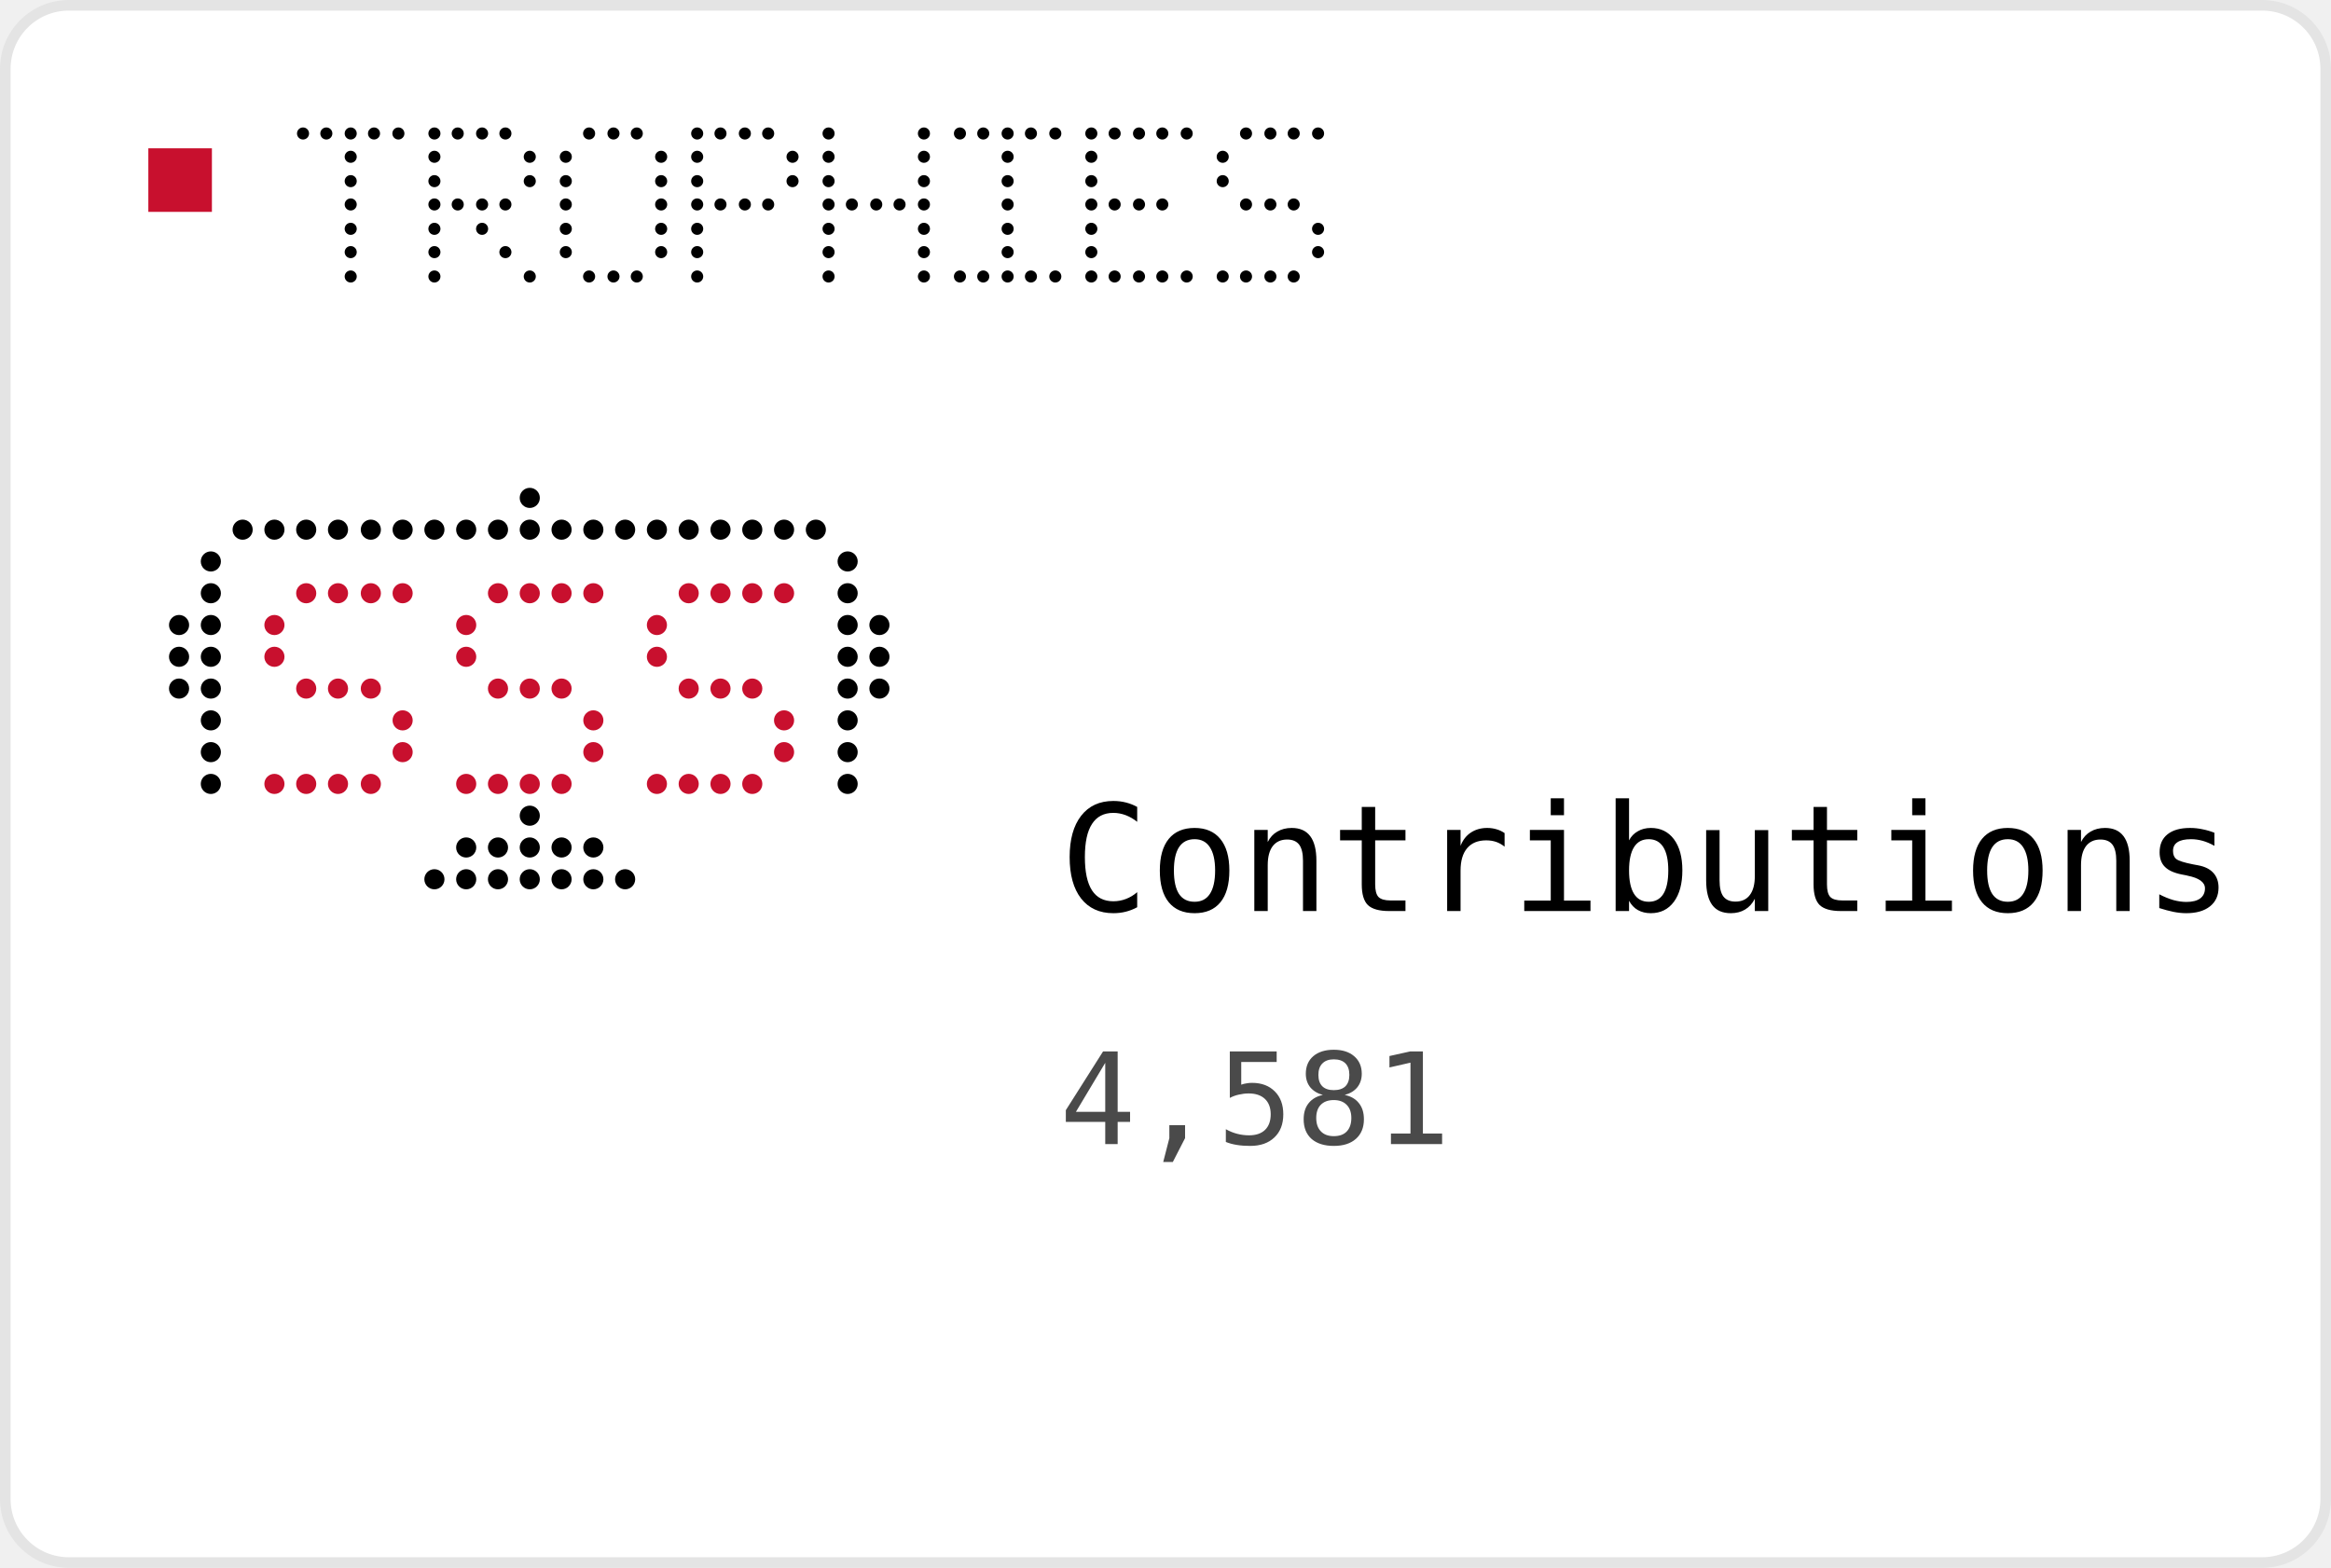
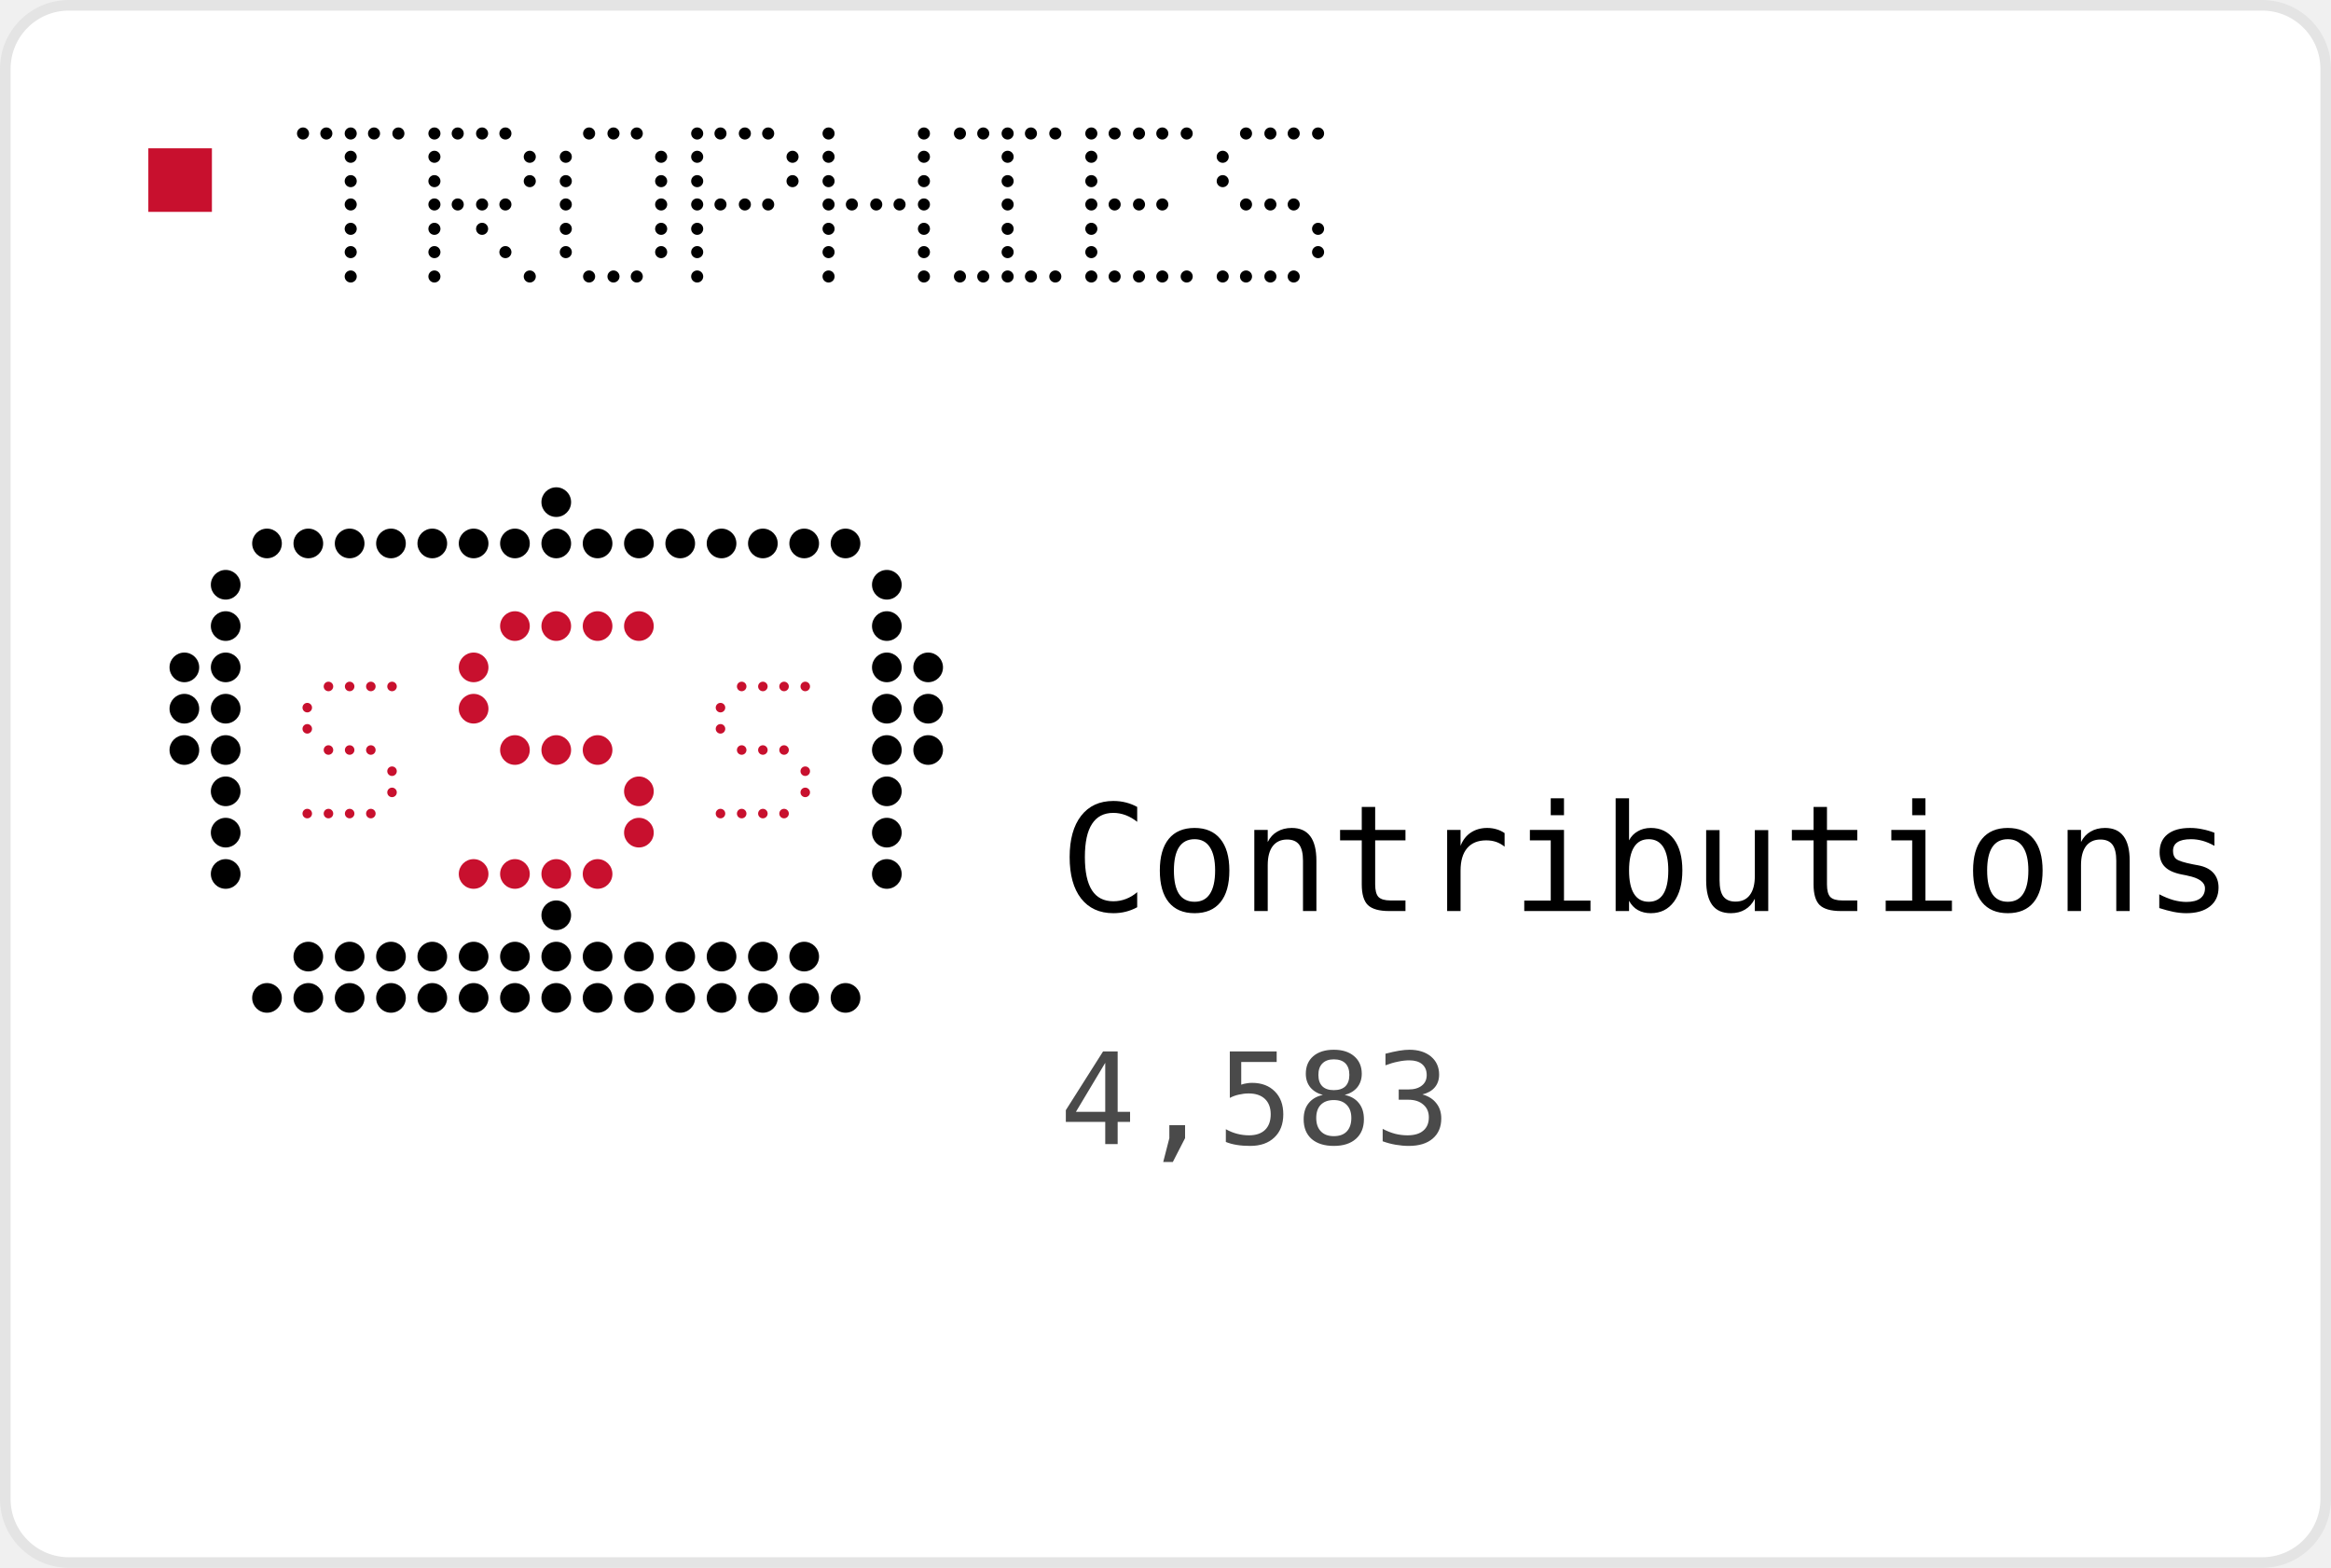
<svg xmlns="http://www.w3.org/2000/svg" width="220" height="148" viewBox="0 0 220 148" role="img">
  <rect x="0.5" y="0.5" width="219" height="147" rx="6" fill="#FFFFFF" stroke="#E4E4E4" stroke-width="1" />
  <rect x="14" y="14" width="6" height="6" fill="#C8102E" />
  <circle cx="28.6" cy="12.6" r="0.57" fill="#000000" />
  <circle cx="30.8" cy="12.6" r="0.57" fill="#000000" />
  <circle cx="33.1" cy="12.6" r="0.57" fill="#000000" />
  <circle cx="35.3" cy="12.6" r="0.57" fill="#000000" />
  <circle cx="37.6" cy="12.6" r="0.57" fill="#000000" />
  <circle cx="33.1" cy="14.8" r="0.57" fill="#000000" />
  <circle cx="33.1" cy="17.1" r="0.57" fill="#000000" />
  <circle cx="33.1" cy="19.3" r="0.57" fill="#000000" />
  <circle cx="33.1" cy="21.6" r="0.57" fill="#000000" />
  <circle cx="33.1" cy="23.8" r="0.57" fill="#000000" />
  <circle cx="33.1" cy="26.1" r="0.57" fill="#000000" />
  <circle cx="41.0" cy="12.6" r="0.57" fill="#000000" />
  <circle cx="43.2" cy="12.6" r="0.57" fill="#000000" />
  <circle cx="45.5" cy="12.6" r="0.57" fill="#000000" />
  <circle cx="47.7" cy="12.6" r="0.57" fill="#000000" />
  <circle cx="41.0" cy="14.8" r="0.57" fill="#000000" />
  <circle cx="50.0" cy="14.8" r="0.57" fill="#000000" />
  <circle cx="41.0" cy="17.1" r="0.57" fill="#000000" />
  <circle cx="50.0" cy="17.1" r="0.57" fill="#000000" />
  <circle cx="41.0" cy="19.3" r="0.57" fill="#000000" />
  <circle cx="43.2" cy="19.3" r="0.57" fill="#000000" />
  <circle cx="45.5" cy="19.3" r="0.57" fill="#000000" />
  <circle cx="47.7" cy="19.3" r="0.57" fill="#000000" />
  <circle cx="41.0" cy="21.6" r="0.57" fill="#000000" />
  <circle cx="45.5" cy="21.6" r="0.57" fill="#000000" />
  <circle cx="41.0" cy="23.8" r="0.57" fill="#000000" />
  <circle cx="47.7" cy="23.8" r="0.57" fill="#000000" />
  <circle cx="41.0" cy="26.1" r="0.57" fill="#000000" />
  <circle cx="50.0" cy="26.1" r="0.57" fill="#000000" />
  <circle cx="55.6" cy="12.6" r="0.57" fill="#000000" />
  <circle cx="57.9" cy="12.6" r="0.57" fill="#000000" />
  <circle cx="60.1" cy="12.6" r="0.57" fill="#000000" />
  <circle cx="53.4" cy="14.8" r="0.57" fill="#000000" />
  <circle cx="62.4" cy="14.8" r="0.57" fill="#000000" />
  <circle cx="53.4" cy="17.1" r="0.57" fill="#000000" />
  <circle cx="62.4" cy="17.1" r="0.57" fill="#000000" />
  <circle cx="53.4" cy="19.3" r="0.57" fill="#000000" />
  <circle cx="62.4" cy="19.3" r="0.57" fill="#000000" />
  <circle cx="53.4" cy="21.6" r="0.57" fill="#000000" />
  <circle cx="62.4" cy="21.6" r="0.57" fill="#000000" />
  <circle cx="53.4" cy="23.8" r="0.57" fill="#000000" />
  <circle cx="62.4" cy="23.8" r="0.57" fill="#000000" />
  <circle cx="55.6" cy="26.1" r="0.57" fill="#000000" />
  <circle cx="57.9" cy="26.1" r="0.57" fill="#000000" />
  <circle cx="60.1" cy="26.1" r="0.57" fill="#000000" />
  <circle cx="65.8" cy="12.6" r="0.57" fill="#000000" />
  <circle cx="68.0" cy="12.6" r="0.57" fill="#000000" />
  <circle cx="70.3" cy="12.6" r="0.57" fill="#000000" />
  <circle cx="72.5" cy="12.6" r="0.57" fill="#000000" />
  <circle cx="65.8" cy="14.8" r="0.57" fill="#000000" />
  <circle cx="74.8" cy="14.8" r="0.57" fill="#000000" />
  <circle cx="65.8" cy="17.1" r="0.57" fill="#000000" />
  <circle cx="74.8" cy="17.1" r="0.57" fill="#000000" />
  <circle cx="65.8" cy="19.3" r="0.57" fill="#000000" />
  <circle cx="68.0" cy="19.3" r="0.57" fill="#000000" />
  <circle cx="70.3" cy="19.3" r="0.57" fill="#000000" />
  <circle cx="72.5" cy="19.3" r="0.57" fill="#000000" />
  <circle cx="65.8" cy="21.6" r="0.57" fill="#000000" />
  <circle cx="65.8" cy="23.8" r="0.57" fill="#000000" />
  <circle cx="65.8" cy="26.1" r="0.57" fill="#000000" />
  <circle cx="78.2" cy="12.6" r="0.57" fill="#000000" />
  <circle cx="87.2" cy="12.6" r="0.57" fill="#000000" />
  <circle cx="78.2" cy="14.8" r="0.57" fill="#000000" />
  <circle cx="87.2" cy="14.8" r="0.57" fill="#000000" />
  <circle cx="78.2" cy="17.1" r="0.57" fill="#000000" />
  <circle cx="87.2" cy="17.1" r="0.57" fill="#000000" />
  <circle cx="78.2" cy="19.3" r="0.57" fill="#000000" />
  <circle cx="80.4" cy="19.3" r="0.57" fill="#000000" />
  <circle cx="82.7" cy="19.3" r="0.57" fill="#000000" />
  <circle cx="84.9" cy="19.3" r="0.57" fill="#000000" />
  <circle cx="87.2" cy="19.3" r="0.57" fill="#000000" />
  <circle cx="78.2" cy="21.6" r="0.57" fill="#000000" />
  <circle cx="87.2" cy="21.6" r="0.57" fill="#000000" />
  <circle cx="78.2" cy="23.8" r="0.57" fill="#000000" />
  <circle cx="87.2" cy="23.8" r="0.57" fill="#000000" />
  <circle cx="78.2" cy="26.1" r="0.57" fill="#000000" />
  <circle cx="87.2" cy="26.1" r="0.57" fill="#000000" />
  <circle cx="90.6" cy="12.6" r="0.57" fill="#000000" />
  <circle cx="92.8" cy="12.6" r="0.57" fill="#000000" />
  <circle cx="95.1" cy="12.6" r="0.57" fill="#000000" />
  <circle cx="97.3" cy="12.6" r="0.57" fill="#000000" />
  <circle cx="99.6" cy="12.6" r="0.57" fill="#000000" />
  <circle cx="95.1" cy="14.8" r="0.57" fill="#000000" />
  <circle cx="95.1" cy="17.1" r="0.57" fill="#000000" />
  <circle cx="95.1" cy="19.3" r="0.57" fill="#000000" />
  <circle cx="95.1" cy="21.6" r="0.57" fill="#000000" />
  <circle cx="95.1" cy="23.8" r="0.57" fill="#000000" />
  <circle cx="90.6" cy="26.1" r="0.57" fill="#000000" />
  <circle cx="92.8" cy="26.1" r="0.57" fill="#000000" />
  <circle cx="95.1" cy="26.1" r="0.57" fill="#000000" />
  <circle cx="97.3" cy="26.1" r="0.57" fill="#000000" />
  <circle cx="99.6" cy="26.1" r="0.57" fill="#000000" />
  <circle cx="103.0" cy="12.6" r="0.57" fill="#000000" />
  <circle cx="105.2" cy="12.6" r="0.57" fill="#000000" />
  <circle cx="107.5" cy="12.6" r="0.57" fill="#000000" />
  <circle cx="109.7" cy="12.6" r="0.57" fill="#000000" />
  <circle cx="112.0" cy="12.6" r="0.57" fill="#000000" />
  <circle cx="103.0" cy="14.8" r="0.57" fill="#000000" />
  <circle cx="103.0" cy="17.1" r="0.57" fill="#000000" />
  <circle cx="103.0" cy="19.3" r="0.57" fill="#000000" />
  <circle cx="105.2" cy="19.3" r="0.57" fill="#000000" />
  <circle cx="107.5" cy="19.3" r="0.57" fill="#000000" />
  <circle cx="109.7" cy="19.3" r="0.57" fill="#000000" />
  <circle cx="103.0" cy="21.6" r="0.57" fill="#000000" />
  <circle cx="103.0" cy="23.8" r="0.57" fill="#000000" />
  <circle cx="103.0" cy="26.1" r="0.57" fill="#000000" />
  <circle cx="105.2" cy="26.1" r="0.57" fill="#000000" />
  <circle cx="107.5" cy="26.1" r="0.57" fill="#000000" />
  <circle cx="109.7" cy="26.1" r="0.57" fill="#000000" />
  <circle cx="112.0" cy="26.1" r="0.57" fill="#000000" />
  <circle cx="117.6" cy="12.6" r="0.57" fill="#000000" />
  <circle cx="119.9" cy="12.6" r="0.57" fill="#000000" />
  <circle cx="122.1" cy="12.6" r="0.57" fill="#000000" />
  <circle cx="124.4" cy="12.6" r="0.57" fill="#000000" />
  <circle cx="115.4" cy="14.8" r="0.57" fill="#000000" />
  <circle cx="115.4" cy="17.1" r="0.57" fill="#000000" />
  <circle cx="117.6" cy="19.3" r="0.57" fill="#000000" />
  <circle cx="119.9" cy="19.3" r="0.57" fill="#000000" />
  <circle cx="122.1" cy="19.3" r="0.57" fill="#000000" />
  <circle cx="124.4" cy="21.6" r="0.57" fill="#000000" />
  <circle cx="124.4" cy="23.8" r="0.57" fill="#000000" />
  <circle cx="115.4" cy="26.1" r="0.57" fill="#000000" />
  <circle cx="117.6" cy="26.1" r="0.57" fill="#000000" />
  <circle cx="119.9" cy="26.1" r="0.57" fill="#000000" />
  <circle cx="122.1" cy="26.1" r="0.57" fill="#000000" />
-   <circle cx="50.0" cy="47.0" r="0.95" fill="#000000" />
-   <circle cx="22.9" cy="50.0" r="0.95" fill="#000000" />
-   <circle cx="25.9" cy="50.0" r="0.95" fill="#000000" />
-   <circle cx="28.9" cy="50.0" r="0.95" fill="#000000" />
-   <circle cx="31.9" cy="50.0" r="0.95" fill="#000000" />
-   <circle cx="35.0" cy="50.0" r="0.95" fill="#000000" />
-   <circle cx="38.0" cy="50.0" r="0.95" fill="#000000" />
-   <circle cx="41.0" cy="50.0" r="0.95" fill="#000000" />
-   <circle cx="44.0" cy="50.0" r="0.95" fill="#000000" />
-   <circle cx="47.0" cy="50.0" r="0.95" fill="#000000" />
-   <circle cx="50.0" cy="50.0" r="0.95" fill="#000000" />
-   <circle cx="53.0" cy="50.0" r="0.95" fill="#000000" />
-   <circle cx="56.0" cy="50.0" r="0.95" fill="#000000" />
-   <circle cx="59.0" cy="50.0" r="0.95" fill="#000000" />
-   <circle cx="62.0" cy="50.0" r="0.95" fill="#000000" />
-   <circle cx="65.0" cy="50.0" r="0.95" fill="#000000" />
-   <circle cx="68.0" cy="50.0" r="0.95" fill="#000000" />
-   <circle cx="71.0" cy="50.0" r="0.95" fill="#000000" />
-   <circle cx="74.0" cy="50.0" r="0.95" fill="#000000" />
-   <circle cx="77.0" cy="50.0" r="0.95" fill="#000000" />
-   <circle cx="19.9" cy="53.0" r="0.95" fill="#000000" />
-   <circle cx="80.0" cy="53.0" r="0.95" fill="#000000" />
-   <circle cx="19.9" cy="56.0" r="0.95" fill="#000000" />
-   <circle cx="80.0" cy="56.0" r="0.95" fill="#000000" />
-   <circle cx="19.9" cy="59.0" r="0.95" fill="#000000" />
-   <circle cx="80.0" cy="59.0" r="0.95" fill="#000000" />
-   <circle cx="19.9" cy="62.0" r="0.95" fill="#000000" />
-   <circle cx="80.0" cy="62.0" r="0.95" fill="#000000" />
-   <circle cx="19.9" cy="65.0" r="0.95" fill="#000000" />
-   <circle cx="80.0" cy="65.0" r="0.95" fill="#000000" />
-   <circle cx="19.9" cy="68.0" r="0.95" fill="#000000" />
-   <circle cx="80.0" cy="68.0" r="0.95" fill="#000000" />
-   <circle cx="19.9" cy="71.0" r="0.95" fill="#000000" />
-   <circle cx="80.0" cy="71.0" r="0.95" fill="#000000" />
-   <circle cx="19.9" cy="74.0" r="0.95" fill="#000000" />
-   <circle cx="80.0" cy="74.0" r="0.95" fill="#000000" />
-   <circle cx="16.9" cy="59.0" r="0.95" fill="#000000" />
-   <circle cx="83.0" cy="59.0" r="0.95" fill="#000000" />
-   <circle cx="16.9" cy="62.0" r="0.95" fill="#000000" />
-   <circle cx="83.0" cy="62.0" r="0.95" fill="#000000" />
-   <circle cx="16.9" cy="65.0" r="0.95" fill="#000000" />
-   <circle cx="83.0" cy="65.0" r="0.95" fill="#000000" />
-   <circle cx="50.0" cy="77.0" r="0.95" fill="#000000" />
-   <circle cx="44.0" cy="80.0" r="0.95" fill="#000000" />
-   <circle cx="47.0" cy="80.0" r="0.95" fill="#000000" />
-   <circle cx="50.0" cy="80.0" r="0.95" fill="#000000" />
-   <circle cx="53.0" cy="80.0" r="0.95" fill="#000000" />
-   <circle cx="56.0" cy="80.0" r="0.95" fill="#000000" />
-   <circle cx="41.0" cy="83.0" r="0.95" fill="#000000" />
-   <circle cx="44.0" cy="83.0" r="0.95" fill="#000000" />
-   <circle cx="47.0" cy="83.0" r="0.95" fill="#000000" />
-   <circle cx="50.0" cy="83.0" r="0.95" fill="#000000" />
-   <circle cx="53.0" cy="83.0" r="0.95" fill="#000000" />
-   <circle cx="56.0" cy="83.0" r="0.95" fill="#000000" />
-   <circle cx="59.0" cy="83.0" r="0.95" fill="#000000" />
-   <circle cx="28.9" cy="56.0" r="0.95" fill="#C8102E" />
-   <circle cx="31.9" cy="56.0" r="0.95" fill="#C8102E" />
-   <circle cx="35.0" cy="56.0" r="0.95" fill="#C8102E" />
-   <circle cx="38.0" cy="56.0" r="0.95" fill="#C8102E" />
-   <circle cx="25.9" cy="59.0" r="0.95" fill="#C8102E" />
-   <circle cx="25.9" cy="62.0" r="0.95" fill="#C8102E" />
-   <circle cx="28.9" cy="65.0" r="0.95" fill="#C8102E" />
-   <circle cx="31.9" cy="65.0" r="0.95" fill="#C8102E" />
-   <circle cx="35.0" cy="65.0" r="0.95" fill="#C8102E" />
-   <circle cx="38.0" cy="68.0" r="0.95" fill="#C8102E" />
-   <circle cx="38.0" cy="71.0" r="0.95" fill="#C8102E" />
-   <circle cx="25.9" cy="74.0" r="0.95" fill="#C8102E" />
-   <circle cx="28.9" cy="74.0" r="0.95" fill="#C8102E" />
-   <circle cx="31.9" cy="74.0" r="0.95" fill="#C8102E" />
-   <circle cx="35.0" cy="74.0" r="0.95" fill="#C8102E" />
-   <circle cx="47.0" cy="56.0" r="0.95" fill="#C8102E" />
-   <circle cx="50.0" cy="56.0" r="0.95" fill="#C8102E" />
-   <circle cx="53.0" cy="56.0" r="0.95" fill="#C8102E" />
-   <circle cx="56.0" cy="56.0" r="0.95" fill="#C8102E" />
-   <circle cx="44.0" cy="59.0" r="0.95" fill="#C8102E" />
-   <circle cx="44.0" cy="62.0" r="0.95" fill="#C8102E" />
-   <circle cx="47.0" cy="65.0" r="0.95" fill="#C8102E" />
-   <circle cx="50.0" cy="65.0" r="0.95" fill="#C8102E" />
-   <circle cx="53.0" cy="65.0" r="0.95" fill="#C8102E" />
-   <circle cx="56.0" cy="68.0" r="0.95" fill="#C8102E" />
-   <circle cx="56.0" cy="71.0" r="0.95" fill="#C8102E" />
-   <circle cx="44.0" cy="74.0" r="0.95" fill="#C8102E" />
-   <circle cx="47.0" cy="74.0" r="0.95" fill="#C8102E" />
-   <circle cx="50.0" cy="74.0" r="0.95" fill="#C8102E" />
-   <circle cx="53.0" cy="74.0" r="0.95" fill="#C8102E" />
-   <circle cx="65.0" cy="56.0" r="0.95" fill="#C8102E" />
-   <circle cx="68.0" cy="56.0" r="0.95" fill="#C8102E" />
-   <circle cx="71.0" cy="56.0" r="0.95" fill="#C8102E" />
-   <circle cx="74.0" cy="56.0" r="0.95" fill="#C8102E" />
-   <circle cx="62.0" cy="59.0" r="0.95" fill="#C8102E" />
-   <circle cx="62.0" cy="62.0" r="0.95" fill="#C8102E" />
-   <circle cx="65.0" cy="65.0" r="0.95" fill="#C8102E" />
-   <circle cx="68.0" cy="65.0" r="0.95" fill="#C8102E" />
-   <circle cx="71.0" cy="65.0" r="0.95" fill="#C8102E" />
-   <circle cx="74.0" cy="68.0" r="0.95" fill="#C8102E" />
-   <circle cx="74.0" cy="71.0" r="0.95" fill="#C8102E" />
-   <circle cx="62.0" cy="74.0" r="0.95" fill="#C8102E" />
-   <circle cx="65.0" cy="74.0" r="0.95" fill="#C8102E" />
-   <circle cx="68.0" cy="74.0" r="0.95" fill="#C8102E" />
-   <circle cx="71.0" cy="74.0" r="0.95" fill="#C8102E" />
+   <circle cx="52.5" cy="47.4" r="1.40" fill="#000000" />
+   <circle cx="25.2" cy="51.3" r="1.40" fill="#000000" />
+   <circle cx="29.1" cy="51.3" r="1.40" fill="#000000" />
+   <circle cx="33.0" cy="51.3" r="1.40" fill="#000000" />
+   <circle cx="36.9" cy="51.3" r="1.40" fill="#000000" />
+   <circle cx="40.8" cy="51.3" r="1.40" fill="#000000" />
+   <circle cx="44.7" cy="51.3" r="1.40" fill="#000000" />
+   <circle cx="48.6" cy="51.3" r="1.40" fill="#000000" />
+   <circle cx="52.5" cy="51.3" r="1.40" fill="#000000" />
+   <circle cx="56.4" cy="51.3" r="1.40" fill="#000000" />
+   <circle cx="60.3" cy="51.3" r="1.40" fill="#000000" />
+   <circle cx="64.2" cy="51.3" r="1.40" fill="#000000" />
+   <circle cx="68.1" cy="51.3" r="1.40" fill="#000000" />
+   <circle cx="72.0" cy="51.3" r="1.40" fill="#000000" />
+   <circle cx="75.9" cy="51.3" r="1.40" fill="#000000" />
+   <circle cx="79.8" cy="51.3" r="1.40" fill="#000000" />
+   <circle cx="21.3" cy="55.2" r="1.40" fill="#000000" />
+   <circle cx="83.7" cy="55.2" r="1.40" fill="#000000" />
+   <circle cx="21.3" cy="59.1" r="1.40" fill="#000000" />
+   <circle cx="83.7" cy="59.1" r="1.40" fill="#000000" />
+   <circle cx="21.3" cy="63.0" r="1.40" fill="#000000" />
+   <circle cx="83.7" cy="63.0" r="1.40" fill="#000000" />
+   <circle cx="21.3" cy="66.9" r="1.40" fill="#000000" />
+   <circle cx="83.7" cy="66.9" r="1.40" fill="#000000" />
+   <circle cx="21.3" cy="70.8" r="1.40" fill="#000000" />
+   <circle cx="83.7" cy="70.8" r="1.40" fill="#000000" />
+   <circle cx="21.3" cy="74.7" r="1.40" fill="#000000" />
+   <circle cx="83.7" cy="74.7" r="1.40" fill="#000000" />
+   <circle cx="21.3" cy="78.6" r="1.40" fill="#000000" />
+   <circle cx="83.7" cy="78.6" r="1.40" fill="#000000" />
+   <circle cx="21.3" cy="82.5" r="1.40" fill="#000000" />
+   <circle cx="83.7" cy="82.5" r="1.40" fill="#000000" />
+   <circle cx="17.4" cy="63.0" r="1.40" fill="#000000" />
+   <circle cx="87.6" cy="63.0" r="1.40" fill="#000000" />
+   <circle cx="17.4" cy="66.9" r="1.40" fill="#000000" />
+   <circle cx="87.6" cy="66.9" r="1.40" fill="#000000" />
+   <circle cx="17.4" cy="70.8" r="1.40" fill="#000000" />
+   <circle cx="87.6" cy="70.8" r="1.40" fill="#000000" />
+   <circle cx="52.5" cy="86.4" r="1.40" fill="#000000" />
+   <circle cx="29.1" cy="90.3" r="1.40" fill="#000000" />
+   <circle cx="33.0" cy="90.3" r="1.40" fill="#000000" />
+   <circle cx="36.9" cy="90.3" r="1.40" fill="#000000" />
+   <circle cx="40.8" cy="90.3" r="1.40" fill="#000000" />
+   <circle cx="44.7" cy="90.3" r="1.40" fill="#000000" />
+   <circle cx="48.6" cy="90.3" r="1.40" fill="#000000" />
+   <circle cx="52.5" cy="90.3" r="1.40" fill="#000000" />
+   <circle cx="56.4" cy="90.3" r="1.40" fill="#000000" />
+   <circle cx="60.3" cy="90.3" r="1.40" fill="#000000" />
+   <circle cx="64.2" cy="90.3" r="1.40" fill="#000000" />
+   <circle cx="68.1" cy="90.3" r="1.40" fill="#000000" />
+   <circle cx="72.0" cy="90.3" r="1.40" fill="#000000" />
+   <circle cx="75.9" cy="90.3" r="1.40" fill="#000000" />
+   <circle cx="25.2" cy="94.2" r="1.40" fill="#000000" />
+   <circle cx="29.1" cy="94.2" r="1.40" fill="#000000" />
+   <circle cx="33.0" cy="94.2" r="1.40" fill="#000000" />
+   <circle cx="36.9" cy="94.2" r="1.40" fill="#000000" />
+   <circle cx="40.8" cy="94.2" r="1.40" fill="#000000" />
+   <circle cx="44.7" cy="94.2" r="1.40" fill="#000000" />
+   <circle cx="48.6" cy="94.2" r="1.40" fill="#000000" />
+   <circle cx="52.5" cy="94.2" r="1.40" fill="#000000" />
+   <circle cx="56.4" cy="94.2" r="1.40" fill="#000000" />
+   <circle cx="60.3" cy="94.2" r="1.40" fill="#000000" />
+   <circle cx="64.2" cy="94.2" r="1.40" fill="#000000" />
+   <circle cx="68.1" cy="94.2" r="1.40" fill="#000000" />
+   <circle cx="72.0" cy="94.2" r="1.40" fill="#000000" />
+   <circle cx="75.9" cy="94.2" r="1.40" fill="#000000" />
+   <circle cx="79.8" cy="94.2" r="1.40" fill="#000000" />
+   <circle cx="48.6" cy="59.1" r="1.40" fill="#C8102E" />
+   <circle cx="52.5" cy="59.1" r="1.40" fill="#C8102E" />
+   <circle cx="56.4" cy="59.1" r="1.40" fill="#C8102E" />
+   <circle cx="60.3" cy="59.1" r="1.40" fill="#C8102E" />
+   <circle cx="44.7" cy="63.0" r="1.40" fill="#C8102E" />
+   <circle cx="44.7" cy="66.9" r="1.40" fill="#C8102E" />
+   <circle cx="48.6" cy="70.8" r="1.40" fill="#C8102E" />
+   <circle cx="52.5" cy="70.8" r="1.40" fill="#C8102E" />
+   <circle cx="56.4" cy="70.8" r="1.40" fill="#C8102E" />
+   <circle cx="60.3" cy="74.7" r="1.40" fill="#C8102E" />
+   <circle cx="60.3" cy="78.6" r="1.40" fill="#C8102E" />
+   <circle cx="44.7" cy="82.5" r="1.40" fill="#C8102E" />
+   <circle cx="48.6" cy="82.5" r="1.40" fill="#C8102E" />
+   <circle cx="52.5" cy="82.5" r="1.40" fill="#C8102E" />
+   <circle cx="56.4" cy="82.5" r="1.40" fill="#C8102E" />
+   <circle cx="31.0" cy="64.8" r="0.45" fill="#C8102E" />
+   <circle cx="33.0" cy="64.8" r="0.45" fill="#C8102E" />
+   <circle cx="35.0" cy="64.8" r="0.45" fill="#C8102E" />
+   <circle cx="37.0" cy="64.8" r="0.45" fill="#C8102E" />
+   <circle cx="29.0" cy="66.8" r="0.45" fill="#C8102E" />
+   <circle cx="29.0" cy="68.8" r="0.45" fill="#C8102E" />
+   <circle cx="31.0" cy="70.8" r="0.45" fill="#C8102E" />
+   <circle cx="33.0" cy="70.8" r="0.45" fill="#C8102E" />
+   <circle cx="35.0" cy="70.8" r="0.45" fill="#C8102E" />
+   <circle cx="37.0" cy="72.8" r="0.45" fill="#C8102E" />
+   <circle cx="37.0" cy="74.8" r="0.45" fill="#C8102E" />
+   <circle cx="29.0" cy="76.8" r="0.45" fill="#C8102E" />
+   <circle cx="31.0" cy="76.8" r="0.45" fill="#C8102E" />
+   <circle cx="33.0" cy="76.8" r="0.45" fill="#C8102E" />
+   <circle cx="35.0" cy="76.8" r="0.45" fill="#C8102E" />
+   <circle cx="70.0" cy="64.8" r="0.45" fill="#C8102E" />
+   <circle cx="72.0" cy="64.8" r="0.45" fill="#C8102E" />
+   <circle cx="74.0" cy="64.8" r="0.45" fill="#C8102E" />
+   <circle cx="76.0" cy="64.8" r="0.45" fill="#C8102E" />
+   <circle cx="68.0" cy="66.8" r="0.45" fill="#C8102E" />
+   <circle cx="68.0" cy="68.8" r="0.45" fill="#C8102E" />
+   <circle cx="70.0" cy="70.8" r="0.45" fill="#C8102E" />
+   <circle cx="72.0" cy="70.8" r="0.45" fill="#C8102E" />
+   <circle cx="74.0" cy="70.8" r="0.45" fill="#C8102E" />
+   <circle cx="76.0" cy="72.8" r="0.45" fill="#C8102E" />
+   <circle cx="76.0" cy="74.8" r="0.45" fill="#C8102E" />
+   <circle cx="68.0" cy="76.8" r="0.45" fill="#C8102E" />
+   <circle cx="70.0" cy="76.8" r="0.45" fill="#C8102E" />
+   <circle cx="72.0" cy="76.8" r="0.45" fill="#C8102E" />
+   <circle cx="74.0" cy="76.8" r="0.45" fill="#C8102E" />
  <text x="100" y="86" fill="#000000" font-family="ui-monospace, Geist Mono, monospace" font-size="14" letter-spacing="0.1" dominant-baseline="auto">Contributions</text>
-   <text x="100" y="108" fill="#4A4A4A" font-family="ui-monospace, Geist Mono, monospace" font-size="12" letter-spacing="0.2" dominant-baseline="auto">4,581</text>
+   <text x="100" y="108" fill="#4A4A4A" font-family="ui-monospace, Geist Mono, monospace" font-size="12" letter-spacing="0.2" dominant-baseline="auto">4,583</text>
</svg>
